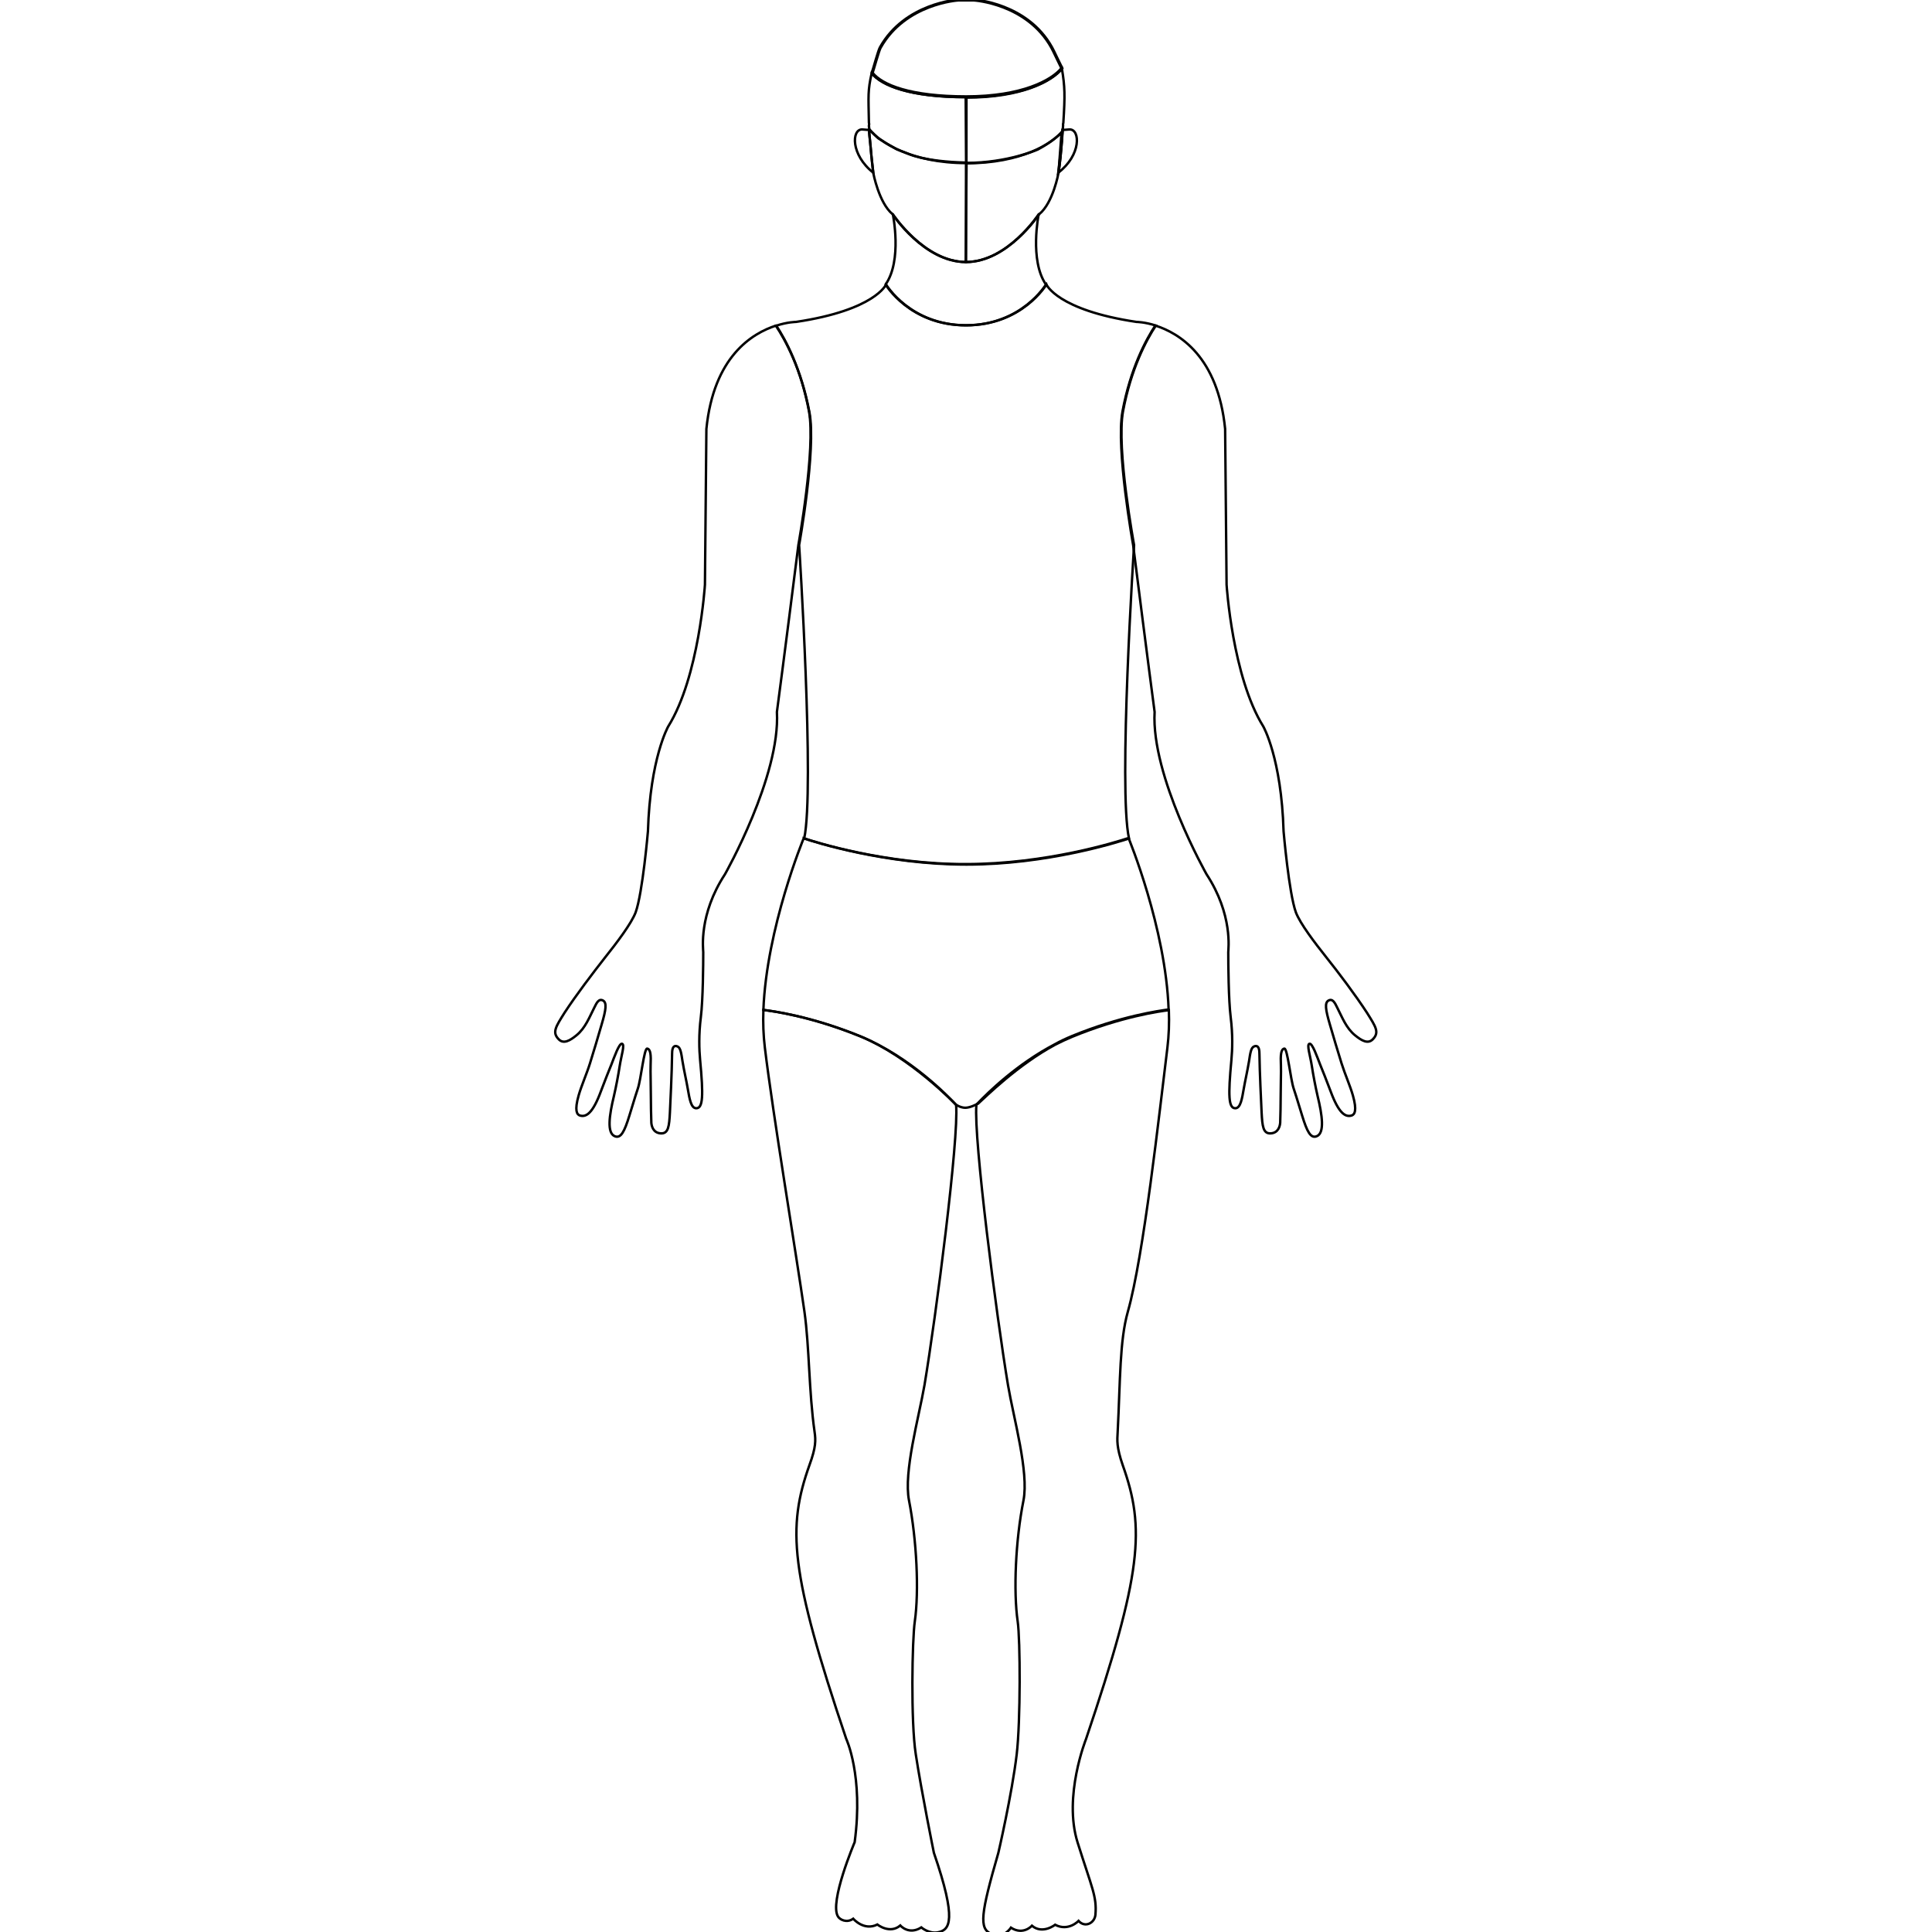
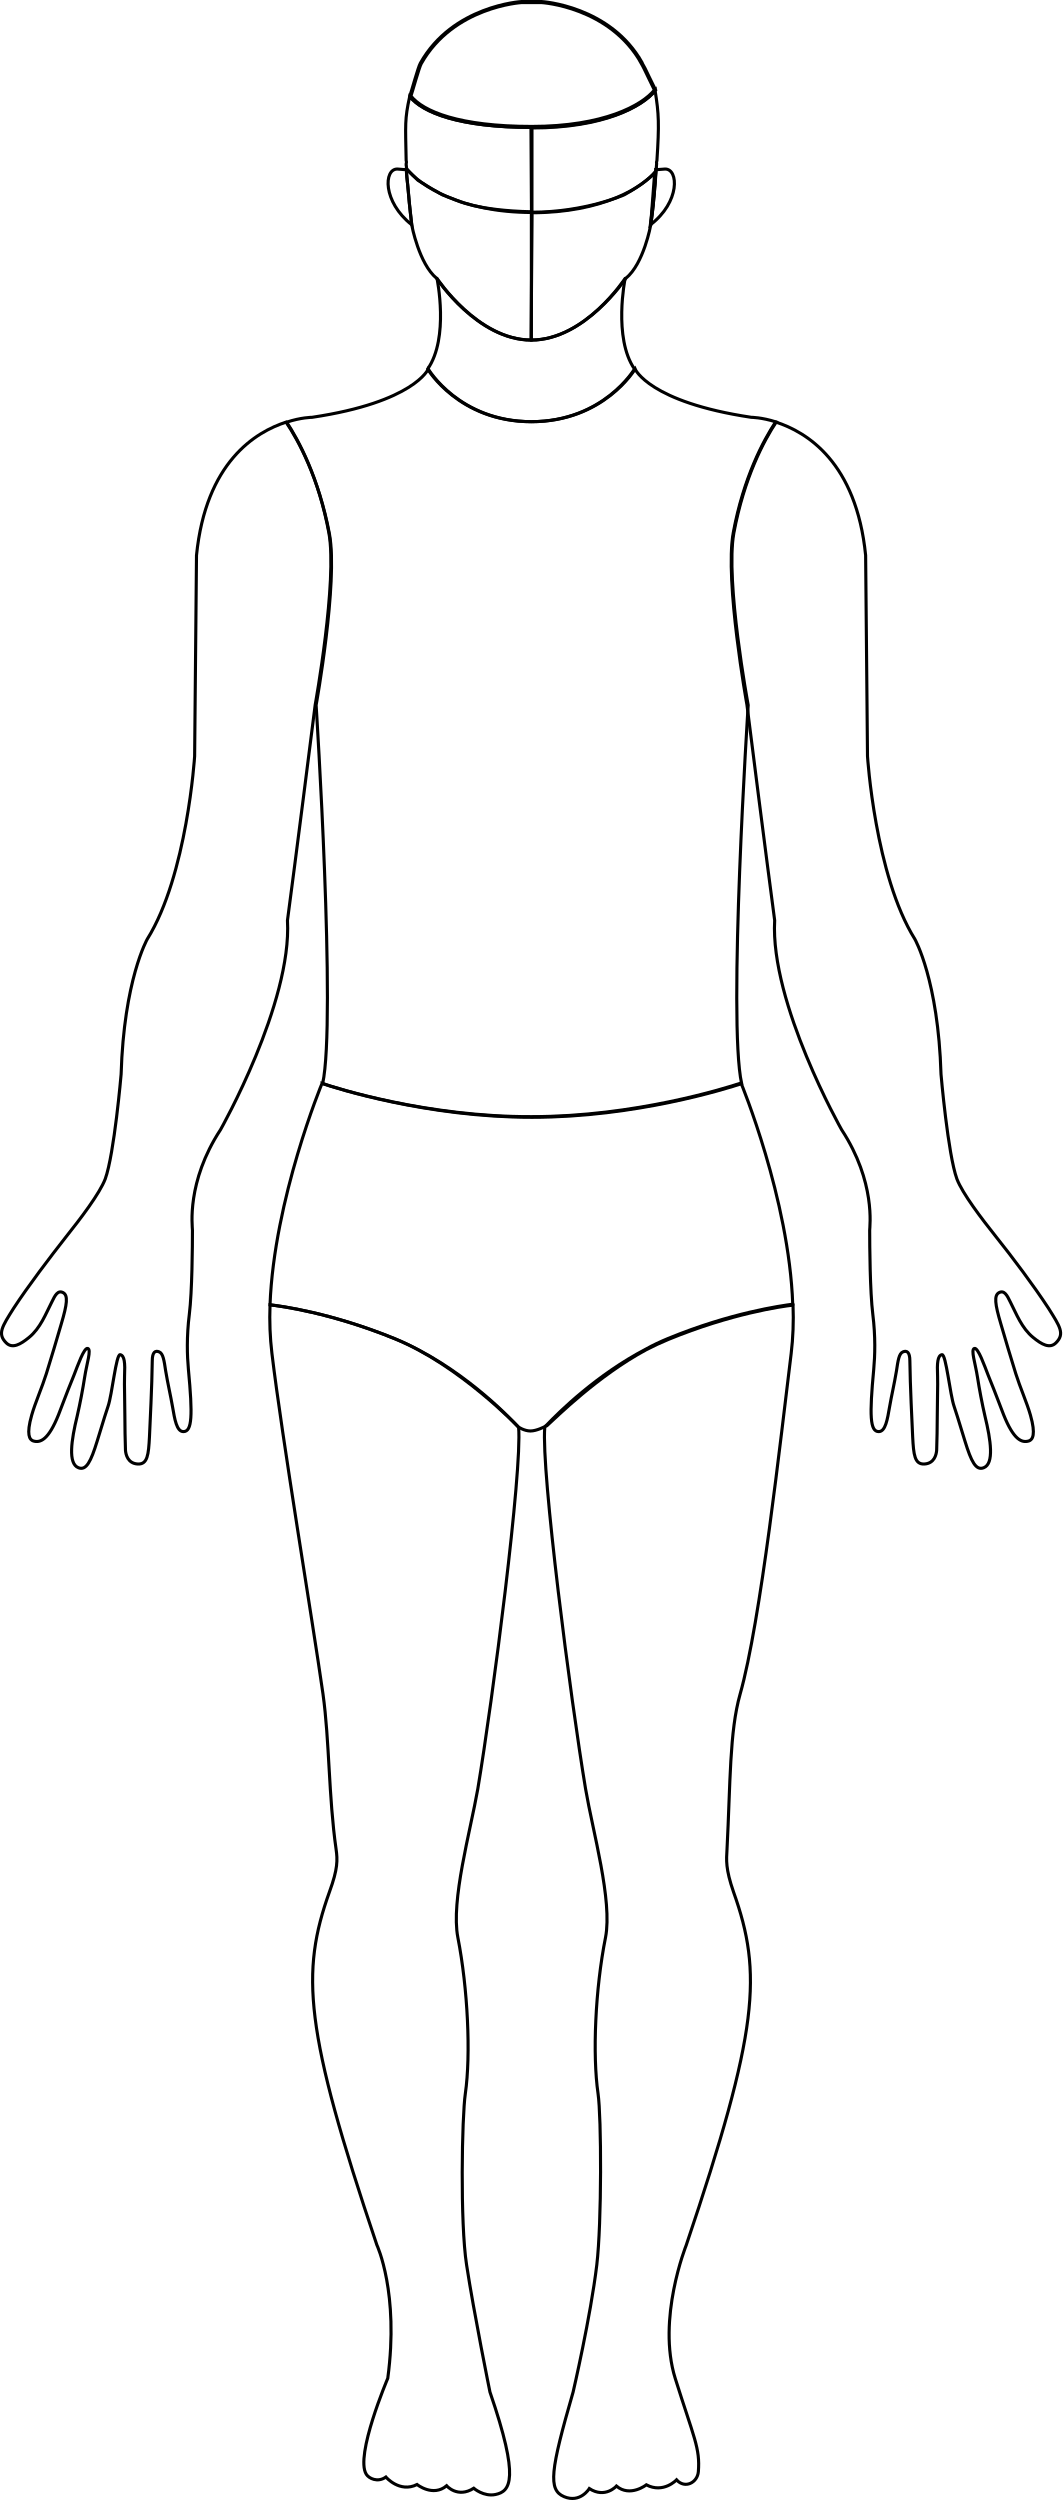
- <svg xmlns="http://www.w3.org/2000/svg" version="1.1" id="Capa_1" x="0px" y="0px" viewBox="0 0 800 800" style="enable-background:new 0 0 800 800;" xml:space="preserve">
+ <svg xmlns="http://www.w3.org/2000/svg" version="1.1" id="Capa_1" x="0px" y="0px" viewBox="0 0 340.958 802.534" xml:space="preserve" width="340.958" height="802.534">
  <style type="text/css" id="style1">
	.st0{fill:none;stroke:#000000;stroke-width:1;stroke-miterlimit:10;}
	.st1{fill:none;stroke:#000000;stroke-width:1;stroke-linejoin:round;stroke-miterlimit:10;}
	.st2{fill:none;stroke:#000000;stroke-width:1;stroke-linecap:round;stroke-linejoin:round;stroke-miterlimit:10;}
	.st3{fill:none;stroke:#000000;stroke-width:1.33;}
</style>
  <defs id="defs1">
	
		</defs>
-   <path class="st0" d="M404.3,457.5c-1.2,14,8.3,87.3,13.1,116.1c2.3,13.6,8.7,35.9,6.4,47.7c-3.3,16.5-4.2,37.7-2.4,50.1  c1.1,7.5,1.2,41.4-0.4,55c-2,16.7-7.6,40.8-7.6,40.8c-7.3,25.3-8.1,31.4-2.9,33.6s8.1-2.6,8.1-2.6c5.1,3.3,8.7-0.8,8.7-0.8  c4.4,3.7,9.6-0.4,9.6-0.4c5.5,2.9,9.7-1.6,9.7-1.6c2.7,3,6.7,0.9,7-2.6c0.6-7.6-1.4-10.8-7.4-29.9s3.5-42.8,3.5-42.8  c23.3-69,24.5-87.3,15.2-113.4c-2.6-7.5-2.3-10.3-2.1-13.7c1.1-21.4,0.8-37.8,4.2-49.8c6.6-23.2,13-82,16.4-109.4  c0.6-5,0.8-10.2,0.6-15.5c-3.7,0.4-19.8,2.7-40,11c-2.4,1-4.8,2.1-7.1,3.3c-15.6,8.4-28.9,21.7-31.9,24.4  C404.6,457.1,404.4,457.3,404.3,457.5z" id="leg_left" />
-   <path class="st0" d="M356.2,429.1c-20.6-8.4-36.7-10.5-40.1-10.9c-0.2,5.3,0,10.5,0.6,15.5c3.3,27.5,13,85.5,16.4,109.4  c2.1,15,1.8,33,4.2,49.8c0.5,3.5,0.6,6.3-2.1,13.7c-9.3,26-8.1,44.3,15.2,113.4c0,0,7.2,15.3,3.5,42.8c0,0-10.6,24.9-6.9,30.8  c0.8,1.3,3.6,2.8,6.3,0.9c0,0,4.4,5.2,10,2.4c0,0,5.1,4.1,9.5,0.4c0,0,3.5,4.1,8.7,0.8c0,0,3.2,2.8,7,2c4.7-1,7.9-4.7-1.8-32.9  c0,0-5.1-25.1-7.5-40.8c-2.1-13.5-1.5-47.5-0.4-55c1.8-12.5,0.8-33.7-2.4-50.1c-2.3-11.8,4-34,6.4-47.7  c4.8-28.7,14.3-102,13.1-116.1C395.8,457.4,377.1,437.7,356.2,429.1z" id="leg_right" />
-   <path class="st1" d="M549.2,396.4c-4.7-5.9-10.8-13.9-12.6-18.6c-2.9-8-5.1-33.6-5.1-33.6c-0.9-30.3-8.4-43.4-8.4-43.4  c-12.8-20.5-15.2-58.7-15.2-58.7l-0.6-64.5c-3-29.9-18.9-39.6-28.9-42.8c-3.9,5.9-10.3,17.8-13.6,35.6c-2.8,15.4,4.4,55.2,4.4,55.2  c5.8,46,8.9,69.2,8.9,69.2c-1.5,26.6,21.5,67.2,21.5,67.2c11,16.8,9,31.1,9,32.3c0,4.8,0.1,19.7,1,26.9c0.9,7.2,0.7,13.4,0.3,17.7  c-1.4,14.9-1.2,20,1.6,20c2.2,0,2.8-4,3.5-8c0.6-3.5,1.5-7.3,2.2-11.5c0.5-3.3,0.8-5.6,2.1-6.1c1.2-0.5,2.2,0,2.2,2.9  c0.1,8.2,0.7,19.8,0.9,24.4c0.3,5.7,0.6,8.9,3.8,8.7c3.2-0.2,3.8-3.1,3.9-4.4c0.1-3.5,0.2-7.2,0.2-11.2c0-5.1,0.2-9.6,0.1-12.5  c-0.2-4.4,0-6.7,1.4-7c1.3-0.3,2.6,12.9,3.9,16.6c1.6,4.8,2.5,8.1,3.5,11.2c2,6.5,3.5,9.5,6,8.5c3.4-1.3,2.3-8.8,0.4-16.6  c-0.9-3.9-1.8-8.6-2.4-12.5c-0.7-4.5-2.2-8.8-1-9.2s3.3,5.7,4.4,8.5c2.9,7.1,4.1,10.6,5,12.8c3.2,8,5.8,9.1,8.1,8.4  c1.2-0.4,2.3-2,0.5-8.3c-1.1-3.9-3.4-9.1-4.7-13.3c-1.6-5.2-3.4-11.1-4.8-16c-1.9-6.4-2.2-9.1-0.6-10c1.7-0.9,2.6,0.8,3.7,3.1  c1.9,3.7,3.6,8.3,7.3,11.3c2.7,2.2,5.3,3.7,7.3,1.7c2.9-2.9,1.3-5.2-2.4-11.1C561.3,412.1,554.4,402.9,549.2,396.4z" id="arm_left" />
-   <path class="st1" d="M250.6,396.4c4.7-5.9,10.8-13.9,12.6-18.6c2.9-8,5.1-33.6,5.1-33.6c0.9-30.3,8.4-43.4,8.4-43.4  c12.8-20.5,15.2-58.7,15.2-58.7l0.6-64.5c3-29.9,18.9-39.6,28.9-42.8c3.9,5.9,10.3,17.8,13.6,35.6c2.8,15.4-4.4,55.2-4.4,55.2  c-5.8,46-8.9,69.2-8.9,69.2c1.5,26.6-21.5,67.2-21.5,67.2c-11,16.8-9,31.1-9,32.3c0,4.8-0.1,19.7-1,26.9c-0.9,7.2-0.7,13.4-0.3,17.7  c1.4,14.9,1.2,20-1.6,20c-2.2,0-2.8-4-3.5-8c-0.6-3.5-1.5-7.3-2.2-11.5c-0.5-3.3-0.8-5.6-2.1-6.1c-1.2-0.5-2.2,0-2.2,2.9  c-0.1,8.2-0.7,19.8-0.9,24.4c-0.3,5.7-0.6,8.9-3.8,8.7c-3.2-0.2-3.8-3.1-3.9-4.4c-0.1-3.5-0.2-7.2-0.2-11.2c0-5.1-0.2-9.6-0.1-12.5  c0.2-4.4,0-6.7-1.4-7c-1.3-0.3-2.6,12.9-3.9,16.6c-1.6,4.8-2.5,8.1-3.5,11.2c-2,6.5-3.5,9.5-6,8.5c-3.4-1.3-2.3-8.8-0.4-16.6  c0.9-3.9,1.8-8.6,2.4-12.5c0.7-4.5,2.2-8.8,1-9.2c-1.2-0.4-3.3,5.7-4.4,8.5c-2.9,7.1-4.1,10.6-5,12.8c-3.2,8-5.8,9.1-8.1,8.4  c-1.2-0.4-2.3-2-0.5-8.3c1.1-3.9,3.4-9.1,4.7-13.3c1.6-5.2,3.4-11.1,4.8-16c1.9-6.4,2.2-9.1,0.6-10c-1.7-0.9-2.6,0.8-3.7,3.1  c-1.9,3.7-3.6,8.3-7.3,11.3c-2.7,2.2-5.3,3.7-7.3,1.7c-2.9-2.9-1.3-5.2,2.4-11.1C238.5,412.1,245.5,402.9,250.6,396.4z" id="arm_right" />
-   <path class="st0" d="M332.8,347.1C332.8,347.1,332.8,347.2,332.8,347.1c0,0-15.4,37.1-16.7,71.1c3.4,0.4,19.5,2.5,40.1,10.9  c20.9,8.6,36.7,25.2,39.6,28.3c0,0,1.9,1.3,3.9,1.3s4.6-1.4,4.6-1.4c0.1-0.1,0.3-0.2,0.6-0.5c4.1-4.3,16.2-16.2,31.9-24.4  c2.3-1.3,4.7-2.4,7.1-3.4c20.2-8.3,36.3-10.5,40-11c-1.2-33.9-16.6-71-16.6-71c0,0,0,0,0,0c-4.8,1.6-34,10.8-67.3,10.8  C366.5,357.9,337.2,348.6,332.8,347.1z" id="abdomen" />
-   <path class="st0" d="M465,170.4c3.3-17.8,9.7-29.7,13.6-35.6c-4.7-1.5-8-1.5-8-1.5c-32.8-4.9-37.3-15.5-37.3-15.5  s-10,16.9-33.2,16.9c-23.2,0-33.2-16.9-33.2-16.9c0,0-4.5,10.6-37.3,15.5c0,0-3.5,0-8.3,1.6c3.8,5.7,10.5,17.8,13.9,36  c2.8,15.4-4.3,54.8-4.3,54.8s6.5,101.2,2.1,121.5c4.4,1.5,33.6,10.8,67.2,10.8c33.3,0,62.4-9.2,67.3-10.8  c-4.5-20.2,2.1-121.5,2.1-121.5S462.2,185.8,465,170.4z" id="torso" />
-   <path class="st2" d="M400,108.5c-17.2,0-30.3-19.8-30.3-19.8c0,0,4,19.1-3,29.1v0c0,0,10,16.9,33.2,16.9c23.2,0,33.2-16.9,33.2-16.9  c-6.9-10-3-29.1-3-29.1S417.2,108.5,400,108.5z" id="neck" />
-   <path class="st0" d="m 442.9,53.6 c -2.1,0.1 -2.882,0.456 -2.982,-0.344 0,0.7 -0.018,2.144 -0.518,7.544 -0.6,6.3 -1.2,10.7 -1.2,10.7 9.6,-7.3 9.1,-18 4.7,-17.9 z" id="ear_left" />
-   <path class="st0" d="m 357,53.6 c -4.4,-0.1 -4.8,10.5 4.6,17.9 -0.2,-1.6 -0.7,-5.7 -1.1,-10.6 -0.3,-3.7 -0.6,-5.626 -0.7,-7.626 -0.1,0.8 -0.7,0.426 -2.8,0.326 z" id="ear_right" />
-   <path class="st3" d="M 435.5,19.7 C 425.3,1.3 403.3,0 403.3,0 h -6.5 c 0,0 -22,1.3 -32.3,19.7 -0.7,1.2 -2.844,9.092 -3.344,10.492 4,5.1 15.744,9.896 38.944,9.896 23.1,0 35.488,-6.727 39.588,-11.827 C 438.988,26.962 436.2,20.9 435.5,19.7 Z" id="brain" />
-   <path class="st0" d="m 400.229,67.54 c -23.1,0 -36.103,-8.824 -40.203,-13.924 l -0.097,1.344 c 0.1,2 0.271,2.24 0.571,5.94 0.4,5 1,9.2 1.1,10.7 0,0 2.3,12.4 8,17.1 v 0 c 0,0 13,19.8 30.3,19.8 z" id="face_right" />
-   <path class="st0" d="m 439.717,28.455 c -4.1,5.1 -16.424,11.956 -39.524,11.956 l -0.011,27.046 c 17.2,0 29.663,-5.603 29.663,-5.603 6.619,-3.608 9.729,-6.998 9.729,-6.998 L 438.3,71.6 c -0.008,0.1 0.7,-4.4 1.2,-10.7 0.5,-5.4 0.6,-8.3 0.7,-9 -0.1,-0.6 0.1,-1 0.1,-1 0.754,-11.6 0.643,-15.03 -0.583,-22.445 z" id="eye_left" />
-   <path class="st0" d="m 399.871,40.218 c -23.1,0 -34.844,-4.796 -38.944,-9.896 -1.613,7.415 -1.344,8.888 -1.127,20.479 0,0 0.2,0.6 0,1.2 0.1,2 -0.146,-2.08 0.154,1.62 l 3.621,3.575 3.705,2.311 4.14,2.367 4.46,1.71 c 0,0 6.667,3.369 24.149,3.733 z" id="eye_right" />
-   <path class="st0" d="m 439.974,54.259 c -4.1,5.1 -16.874,13.371 -39.974,13.371 V 108.5 c 17.2,0 30.3,-19.8 30.3,-19.8 5.8,-4.7 8,-17.1 8,-17.1 v 0 c 0,-0.1 0.7,-4.4 1.2,-10.7 0.105,-2.217 0.377,-4.636 0.474,-6.641 z" id="face_left" />
+   <path class="st0" d="m 174.879,458.165 c -1.2,14 8.3,87.3 13.1,116.1 2.3,13.6 8.7,35.9 6.4,47.7 -3.3,16.5 -4.2,37.7 -2.4,50.1 1.1,7.5 1.2,41.4 -0.4,55 -2,16.7 -7.6,40.8 -7.6,40.8 -7.3,25.3 -8.1,31.4 -2.9,33.6 5.2,2.2 8.1,-2.6 8.1,-2.6 5.1,3.3 8.7,-0.8 8.7,-0.8 4.4,3.7 9.6,-0.4 9.6,-0.4 5.5,2.9 9.7,-1.6 9.7,-1.6 2.7,3 6.7,0.9 7,-2.6 0.6,-7.6 -1.4,-10.8 -7.4,-29.9 -6,-19.1 3.5,-42.8 3.5,-42.8 23.3,-69 24.5,-87.3 15.2,-113.4 -2.6,-7.5 -2.3,-10.3 -2.1,-13.7 1.1,-21.4 0.8,-37.8 4.2,-49.8 6.6,-23.2 13,-82 16.4,-109.4 0.6,-5 0.8,-10.2 0.6,-15.5 -3.7,0.4 -19.8,2.7 -40,11 -2.4,1 -4.8,2.1 -7.1,3.3 -15.6,8.4 -28.9,21.7 -31.9,24.4 -0.4,0.1 -0.6,0.3 -0.7,0.5 z" id="leg_left" />
+   <path class="st0" d="m 126.779,429.765 c -20.6,-8.4 -36.7,-10.5 -40.1,-10.9 -0.2,5.3 0,10.5 0.6,15.5 3.3,27.5 13,85.5 16.4,109.4 2.1,15 1.8,33 4.2,49.8 0.5,3.5 0.6,6.3 -2.1,13.7 -9.3,26 -8.1,44.3 15.2,113.4 0,0 7.2,15.3 3.5,42.8 0,0 -10.6,24.9 -6.9,30.8 0.8,1.3 3.6,2.8 6.3,0.9 0,0 4.4,5.2 10,2.4 0,0 5.1,4.1 9.5,0.4 0,0 3.5,4.1 8.7,0.8 0,0 3.2,2.8 7,2 4.7,-1 7.9,-4.7 -1.8,-32.9 0,0 -5.1,-25.1 -7.5,-40.8 -2.1,-13.5 -1.5,-47.5 -0.4,-55 1.8,-12.5 0.8,-33.7 -2.4,-50.1 -2.3,-11.8 4,-34 6.4,-47.7 4.8,-28.7 14.3,-102 13.1,-116.1 -0.1,-0.1 -18.8,-19.8 -39.7,-28.4 z" id="leg_right" />
+   <path class="st1" d="m 319.779,397.065 c -4.7,-5.9 -10.8,-13.9 -12.6,-18.6 -2.9,-8 -5.1,-33.6 -5.1,-33.6 -0.9,-30.3 -8.4,-43.4 -8.4,-43.4 -12.8,-20.5 -15.2,-58.7 -15.2,-58.7 l -0.6,-64.5 c -3,-29.9 -18.9,-39.6 -28.9,-42.8 -3.9,5.9 -10.3,17.8 -13.6,35.6 -2.8,15.4 4.4,55.2 4.4,55.2 5.8,46 8.9,69.2 8.9,69.2 -1.5,26.6 21.5,67.2 21.5,67.2 11,16.8 9,31.1 9,32.3 0,4.8 0.1,19.7 1,26.9 0.9,7.2 0.7,13.4 0.3,17.7 -1.4,14.9 -1.2,20 1.6,20 2.2,0 2.8,-4 3.5,-8 0.6,-3.5 1.5,-7.3 2.2,-11.5 0.5,-3.3 0.8,-5.6 2.1,-6.1 1.2,-0.5 2.2,0 2.2,2.9 0.1,8.2 0.7,19.8 0.9,24.4 0.3,5.7 0.6,8.9 3.8,8.7 3.2,-0.2 3.8,-3.1 3.9,-4.4 0.1,-3.5 0.2,-7.2 0.2,-11.2 0,-5.1 0.2,-9.6 0.1,-12.5 -0.2,-4.4 0,-6.7 1.4,-7 1.3,-0.3 2.6,12.9 3.9,16.6 1.6,4.8 2.5,8.1 3.5,11.2 2,6.5 3.5,9.5 6,8.5 3.4,-1.3 2.3,-8.8 0.4,-16.6 -0.9,-3.9 -1.8,-8.6 -2.4,-12.5 -0.7,-4.5 -2.2,-8.8 -1,-9.2 1.2,-0.4 3.3,5.7 4.4,8.5 2.9,7.1 4.1,10.6 5,12.8 3.2,8 5.8,9.1 8.1,8.4 1.2,-0.4 2.3,-2 0.5,-8.3 -1.1,-3.9 -3.4,-9.1 -4.7,-13.3 -1.6,-5.2 -3.4,-11.1 -4.8,-16 -1.9,-6.4 -2.2,-9.1 -0.6,-10 1.7,-0.9 2.6,0.8 3.7,3.1 1.9,3.7 3.6,8.3 7.3,11.3 2.7,2.2 5.3,3.7 7.3,1.7 2.9,-2.9 1.3,-5.2 -2.4,-11.1 -4.7,-7.2 -11.6,-16.4 -16.8,-22.9 z" id="arm_left" />
+   <path class="st1" d="m 21.179,397.065 c 4.7,-5.9 10.8,-13.9 12.6,-18.6 2.9,-8 5.1,-33.6 5.1,-33.6 0.9,-30.3 8.4,-43.4 8.4,-43.4 12.8,-20.5 15.2,-58.7 15.2,-58.7 l 0.6,-64.5 c 3,-29.9 18.9,-39.6 28.9,-42.8 3.9,5.9 10.3,17.8 13.6,35.6 2.8,15.4 -4.4,55.2 -4.4,55.2 -5.8,46 -8.9,69.2 -8.9,69.2 1.5,26.6 -21.5,67.2 -21.5,67.2 -11,16.8 -9,31.1 -9,32.3 0,4.8 -0.1,19.7 -1,26.9 -0.9,7.2 -0.7,13.4 -0.3,17.7 1.4,14.9 1.2,20 -1.6,20 -2.2,0 -2.8,-4 -3.5,-8 -0.6,-3.5 -1.5,-7.3 -2.2,-11.5 -0.5,-3.3 -0.8,-5.6 -2.1,-6.1 -1.2,-0.5 -2.2,0 -2.2,2.9 -0.1,8.2 -0.7,19.8 -0.9,24.4 -0.3,5.7 -0.6,8.9 -3.8,8.7 -3.2,-0.2 -3.8,-3.1 -3.9,-4.4 -0.1,-3.5 -0.2,-7.2 -0.2,-11.2 0,-5.1 -0.2,-9.6 -0.1,-12.5 0.2,-4.4 0,-6.7 -1.4,-7 -1.3,-0.3 -2.6,12.9 -3.9,16.6 -1.6,4.8 -2.5,8.1 -3.5,11.2 -2,6.5 -3.5,9.5 -6,8.5 -3.4,-1.3 -2.3,-8.8 -0.4,-16.6 0.9,-3.9 1.8,-8.6 2.4,-12.5 0.7,-4.5 2.2,-8.8 1,-9.2 -1.2,-0.4 -3.3,5.7 -4.4,8.5 -2.9,7.1 -4.1,10.6 -5,12.8 -3.2,8 -5.8,9.1 -8.1,8.4 -1.2,-0.4 -2.3,-2 -0.5,-8.3 1.1,-3.9 3.4,-9.1 4.7,-13.3 1.6,-5.2 3.4,-11.1 4.8,-16 1.9,-6.4 2.2,-9.1 0.6,-10 -1.7,-0.9 -2.6,0.8 -3.7,3.1 -1.9,3.7 -3.6,8.3 -7.3,11.3 -2.7,2.2 -5.3,3.7 -7.3,1.7 -2.9,-2.9 -1.3,-5.2 2.4,-11.1 4.7,-7.2 11.7,-16.4 16.8,-22.9 z" id="arm_right" />
+   <path class="st0" d="m 103.379,347.765 c 0,0 0,0.1 0,0 0,0 -15.4,37.1 -16.7,71.1 3.4,0.4 19.5,2.5 40.1,10.9 20.9,8.6 36.7,25.2 39.6,28.3 0,0 1.9,1.3 3.9,1.3 2,0 4.6,-1.4 4.6,-1.4 0.1,-0.1 0.3,-0.2 0.6,-0.5 4.1,-4.3 16.2,-16.2 31.9,-24.4 2.3,-1.3 4.7,-2.4 7.1,-3.4 20.2,-8.3 36.3,-10.5 40,-11 -1.2,-33.9 -16.6,-71 -16.6,-71 0,0 0,0 0,0 -4.8,1.6 -34,10.8 -67.3,10.8 -33.5,0.1 -62.8,-9.2 -67.2,-10.7 z" id="abdomen" />
+   <path class="st0" d="m 235.579,171.065 c 3.3,-17.8 9.7,-29.7 13.6,-35.6 -4.7,-1.5 -8,-1.5 -8,-1.5 -32.8,-4.9 -37.3,-15.5 -37.3,-15.5 0,0 -10,16.9 -33.2,16.9 -23.2,0 -33.2,-16.9 -33.2,-16.9 0,0 -4.5,10.6 -37.3,15.5 0,0 -3.5,0 -8.3,1.6 3.8,5.7 10.5,17.8 13.9,36 2.8,15.4 -4.3,54.8 -4.3,54.8 0,0 6.5,101.2 2.1,121.5 4.4,1.5 33.6,10.8 67.2,10.8 33.3,0 62.4,-9.2 67.3,-10.8 -4.5,-20.2 2.1,-121.5 2.1,-121.5 0,0 -7.4,-39.9 -4.6,-55.3 z" id="torso" />
+   <path class="st2" d="m 170.579,109.165 c -17.2,0 -30.3,-19.8 -30.3,-19.8 0,0 4,19.1 -3,29.1 v 0 c 0,0 10,16.9 33.2,16.9 23.2,0 33.2,-16.9 33.2,-16.9 -6.9,-10 -3,-29.1 -3,-29.1 0,0 -12.9,19.8 -30.1,19.8 z" id="neck" />
+   <path class="st0" d="m 213.479,54.265 c -2.1,0.1 -2.882,0.456 -2.982,-0.344 0,0.7 -0.018,2.144 -0.518,7.544 -0.6,6.3 -1.2,10.7 -1.2,10.7 9.6,-7.3 9.1,-18 4.7,-17.9 z" id="ear_left" />
+   <path class="st0" d="m 127.579,54.265 c -4.4,-0.1 -4.8,10.5 4.6,17.9 -0.2,-1.6 -0.7,-5.7 -1.1,-10.6 -0.3,-3.7 -0.6,-5.626 -0.7,-7.626 -0.1,0.8 -0.7,0.426 -2.8,0.326 z" id="ear_right" />
+   <path class="st3" d="m 206.079,20.365 c -10.2,-18.4 -32.2,-19.7 -32.2,-19.7 h -6.5 c 0,0 -22,1.3 -32.3,19.7 -0.7,1.2 -2.844,9.092 -3.344,10.492 4,5.1 15.744,9.896 38.944,9.896 23.1,0 35.488,-6.727 39.588,-11.827 -0.7,-1.3 -3.488,-7.362 -4.188,-8.562 z" id="brain" />
+   <path class="st0" d="m 170.808,68.205 c -23.1,0 -36.103,-8.824 -40.203,-13.924 l -0.097,1.344 c 0.1,2 0.271,2.24 0.571,5.94 0.4,5 1,9.2 1.1,10.7 0,0 2.3,12.4 8,17.1 v 0 c 0,0 13,19.8 30.3,19.8 z" id="face_right" />
+   <path class="st0" d="m 210.296,29.12 c -4.1,5.1 -16.424,11.956 -39.524,11.956 l -0.011,27.046 c 17.2,0 29.663,-5.603 29.663,-5.603 6.619,-3.608 9.729,-6.998 9.729,-6.998 l -1.274,16.745 c -0.008,0.1 0.7,-4.4 1.2,-10.7 0.5,-5.4 0.6,-8.3 0.7,-9 -0.1,-0.6 0.1,-1 0.1,-1 0.754,-11.6 0.643,-15.03 -0.583,-22.445 z" id="eye_left" />
+   <path class="st0" d="m 170.45,40.883 c -23.1,0 -34.844,-4.796 -38.944,-9.896 -1.613,7.415 -1.344,8.888 -1.127,20.479 0,0 0.2,0.6 0,1.2 0.1,2 -0.146,-2.08 0.154,1.62 l 3.621,3.575 3.705,2.311 4.14,2.367 4.46,1.71 c 0,0 6.667,3.369 24.149,3.733 z" id="eye_right" />
+   <path class="st0" d="m 210.553,54.924 c -4.1,5.1 -16.874,13.371 -39.974,13.371 v 40.869 c 17.2,0 30.3,-19.8 30.3,-19.8 5.8,-4.7 8,-17.1 8,-17.1 v 0 c 0,-0.1 0.7,-4.4 1.2,-10.7 0.105,-2.217 0.377,-4.636 0.474,-6.641 z" id="face_left" />
</svg>
